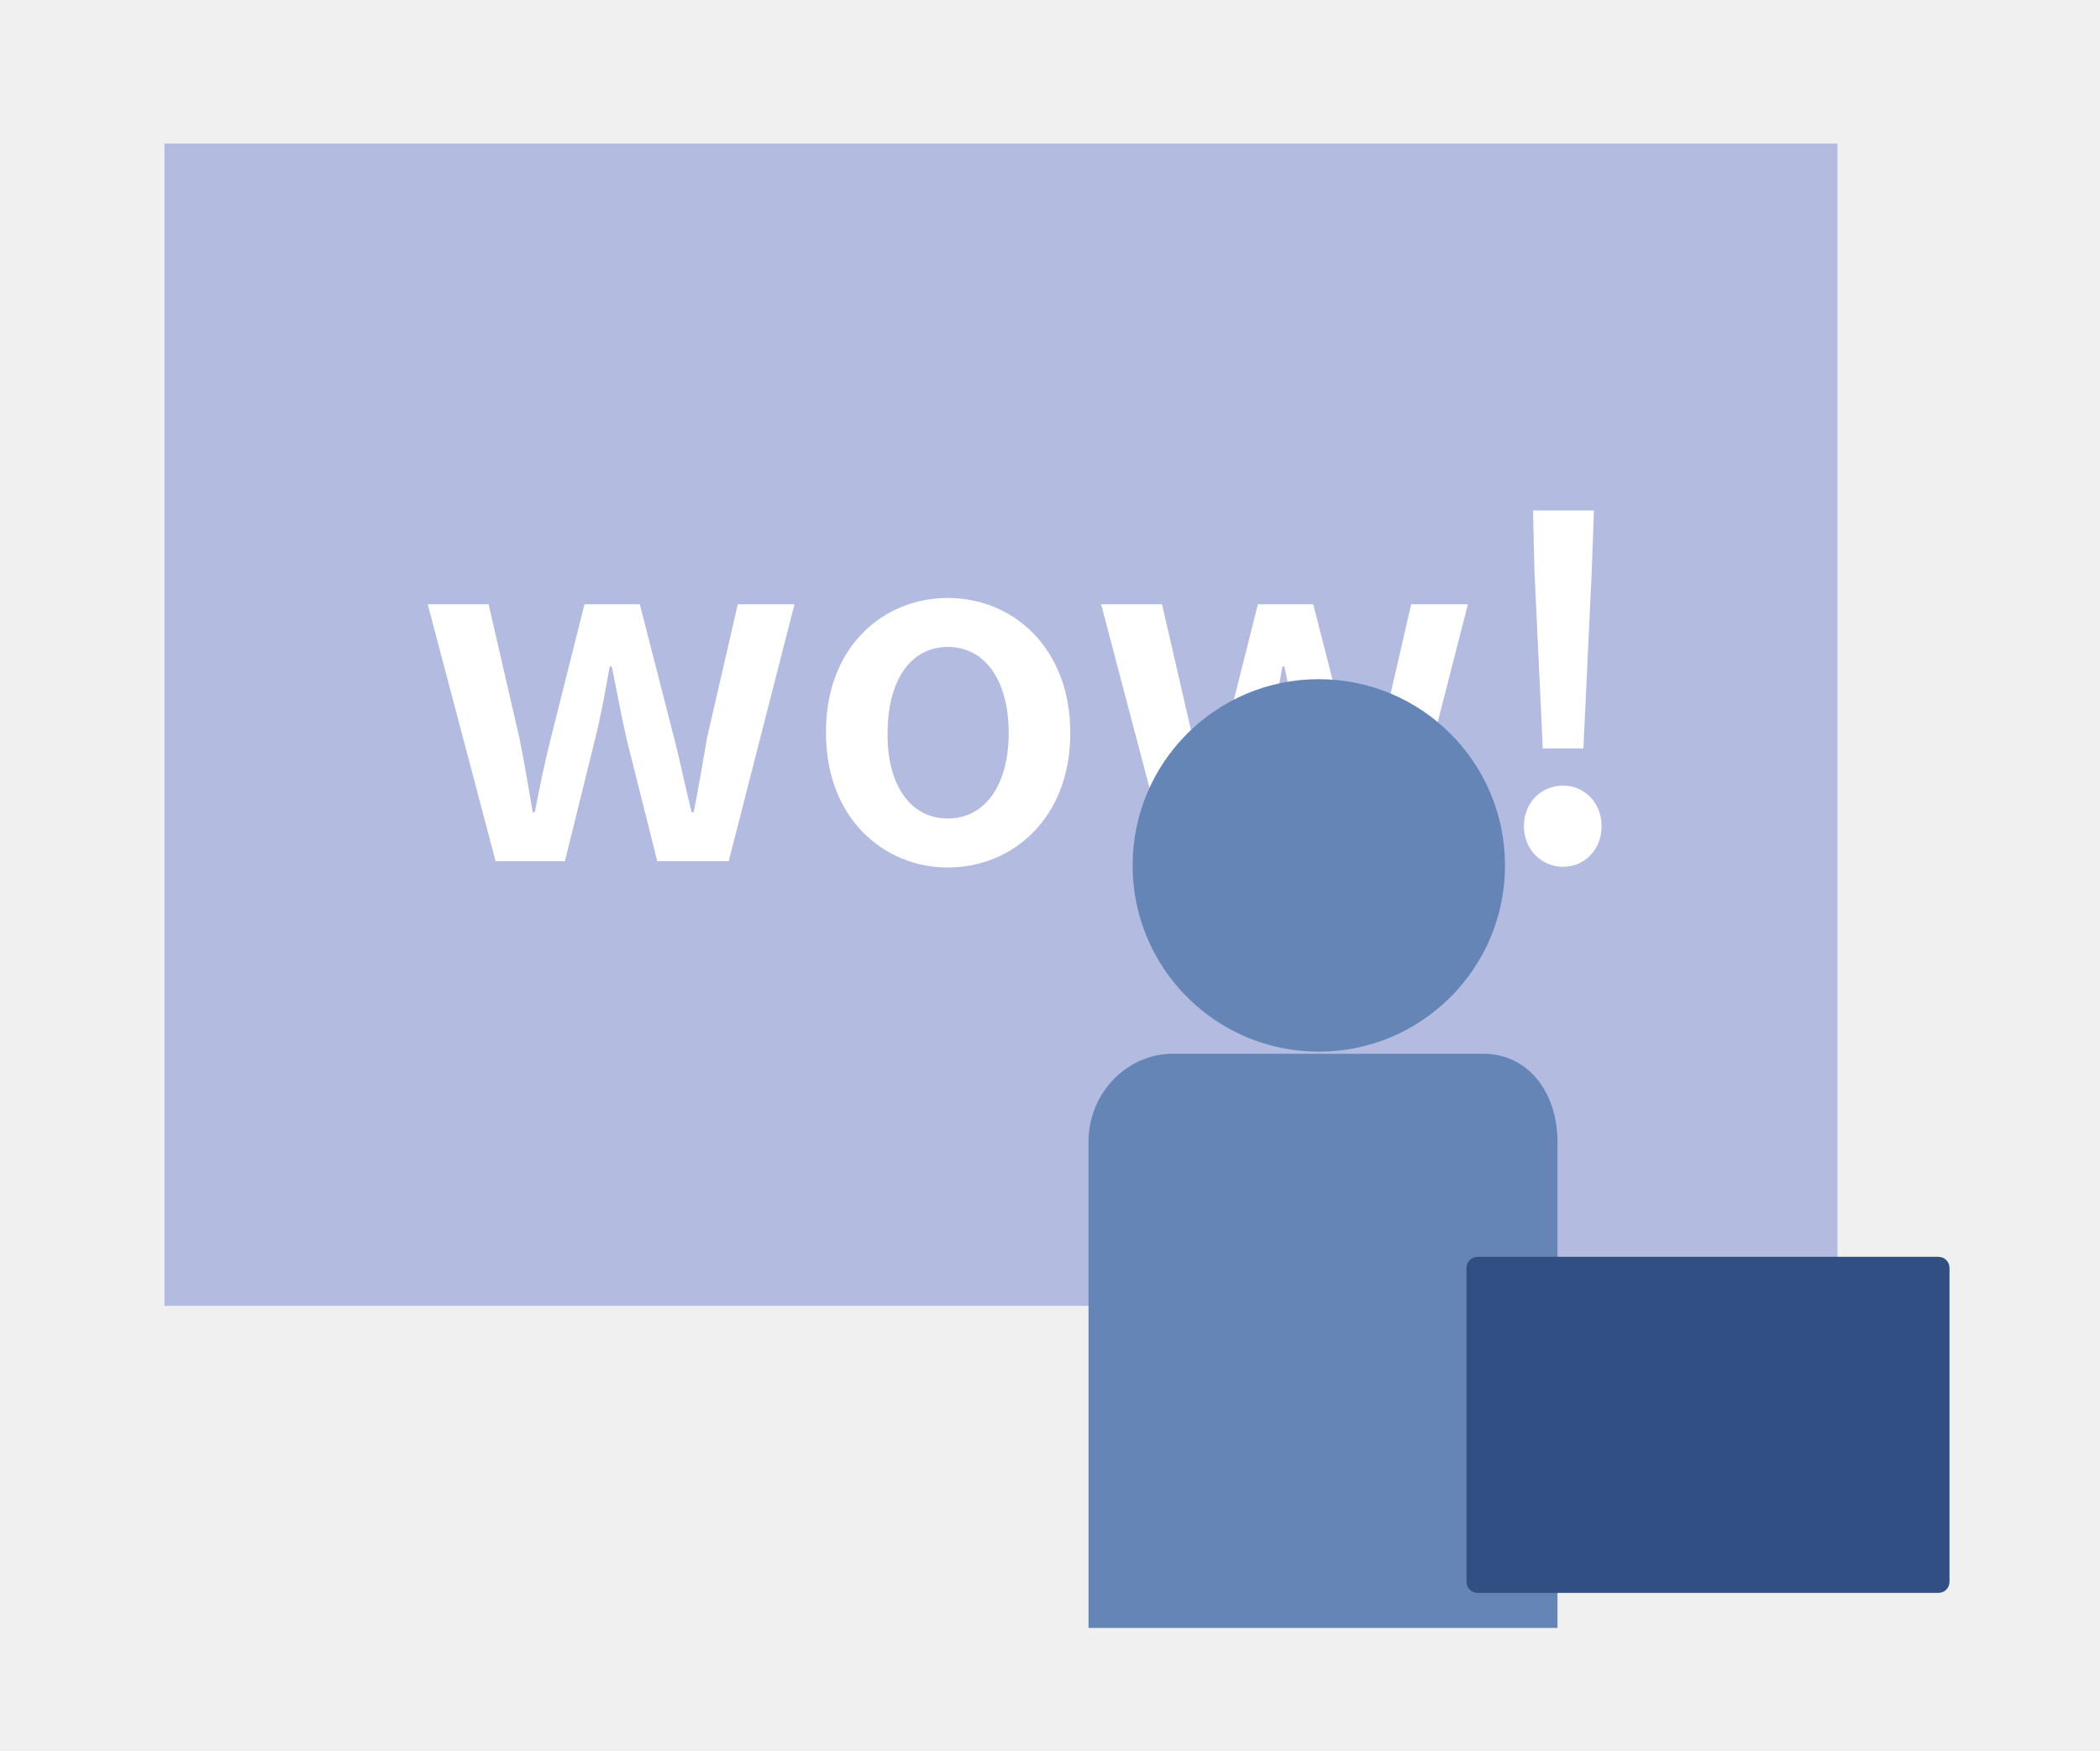
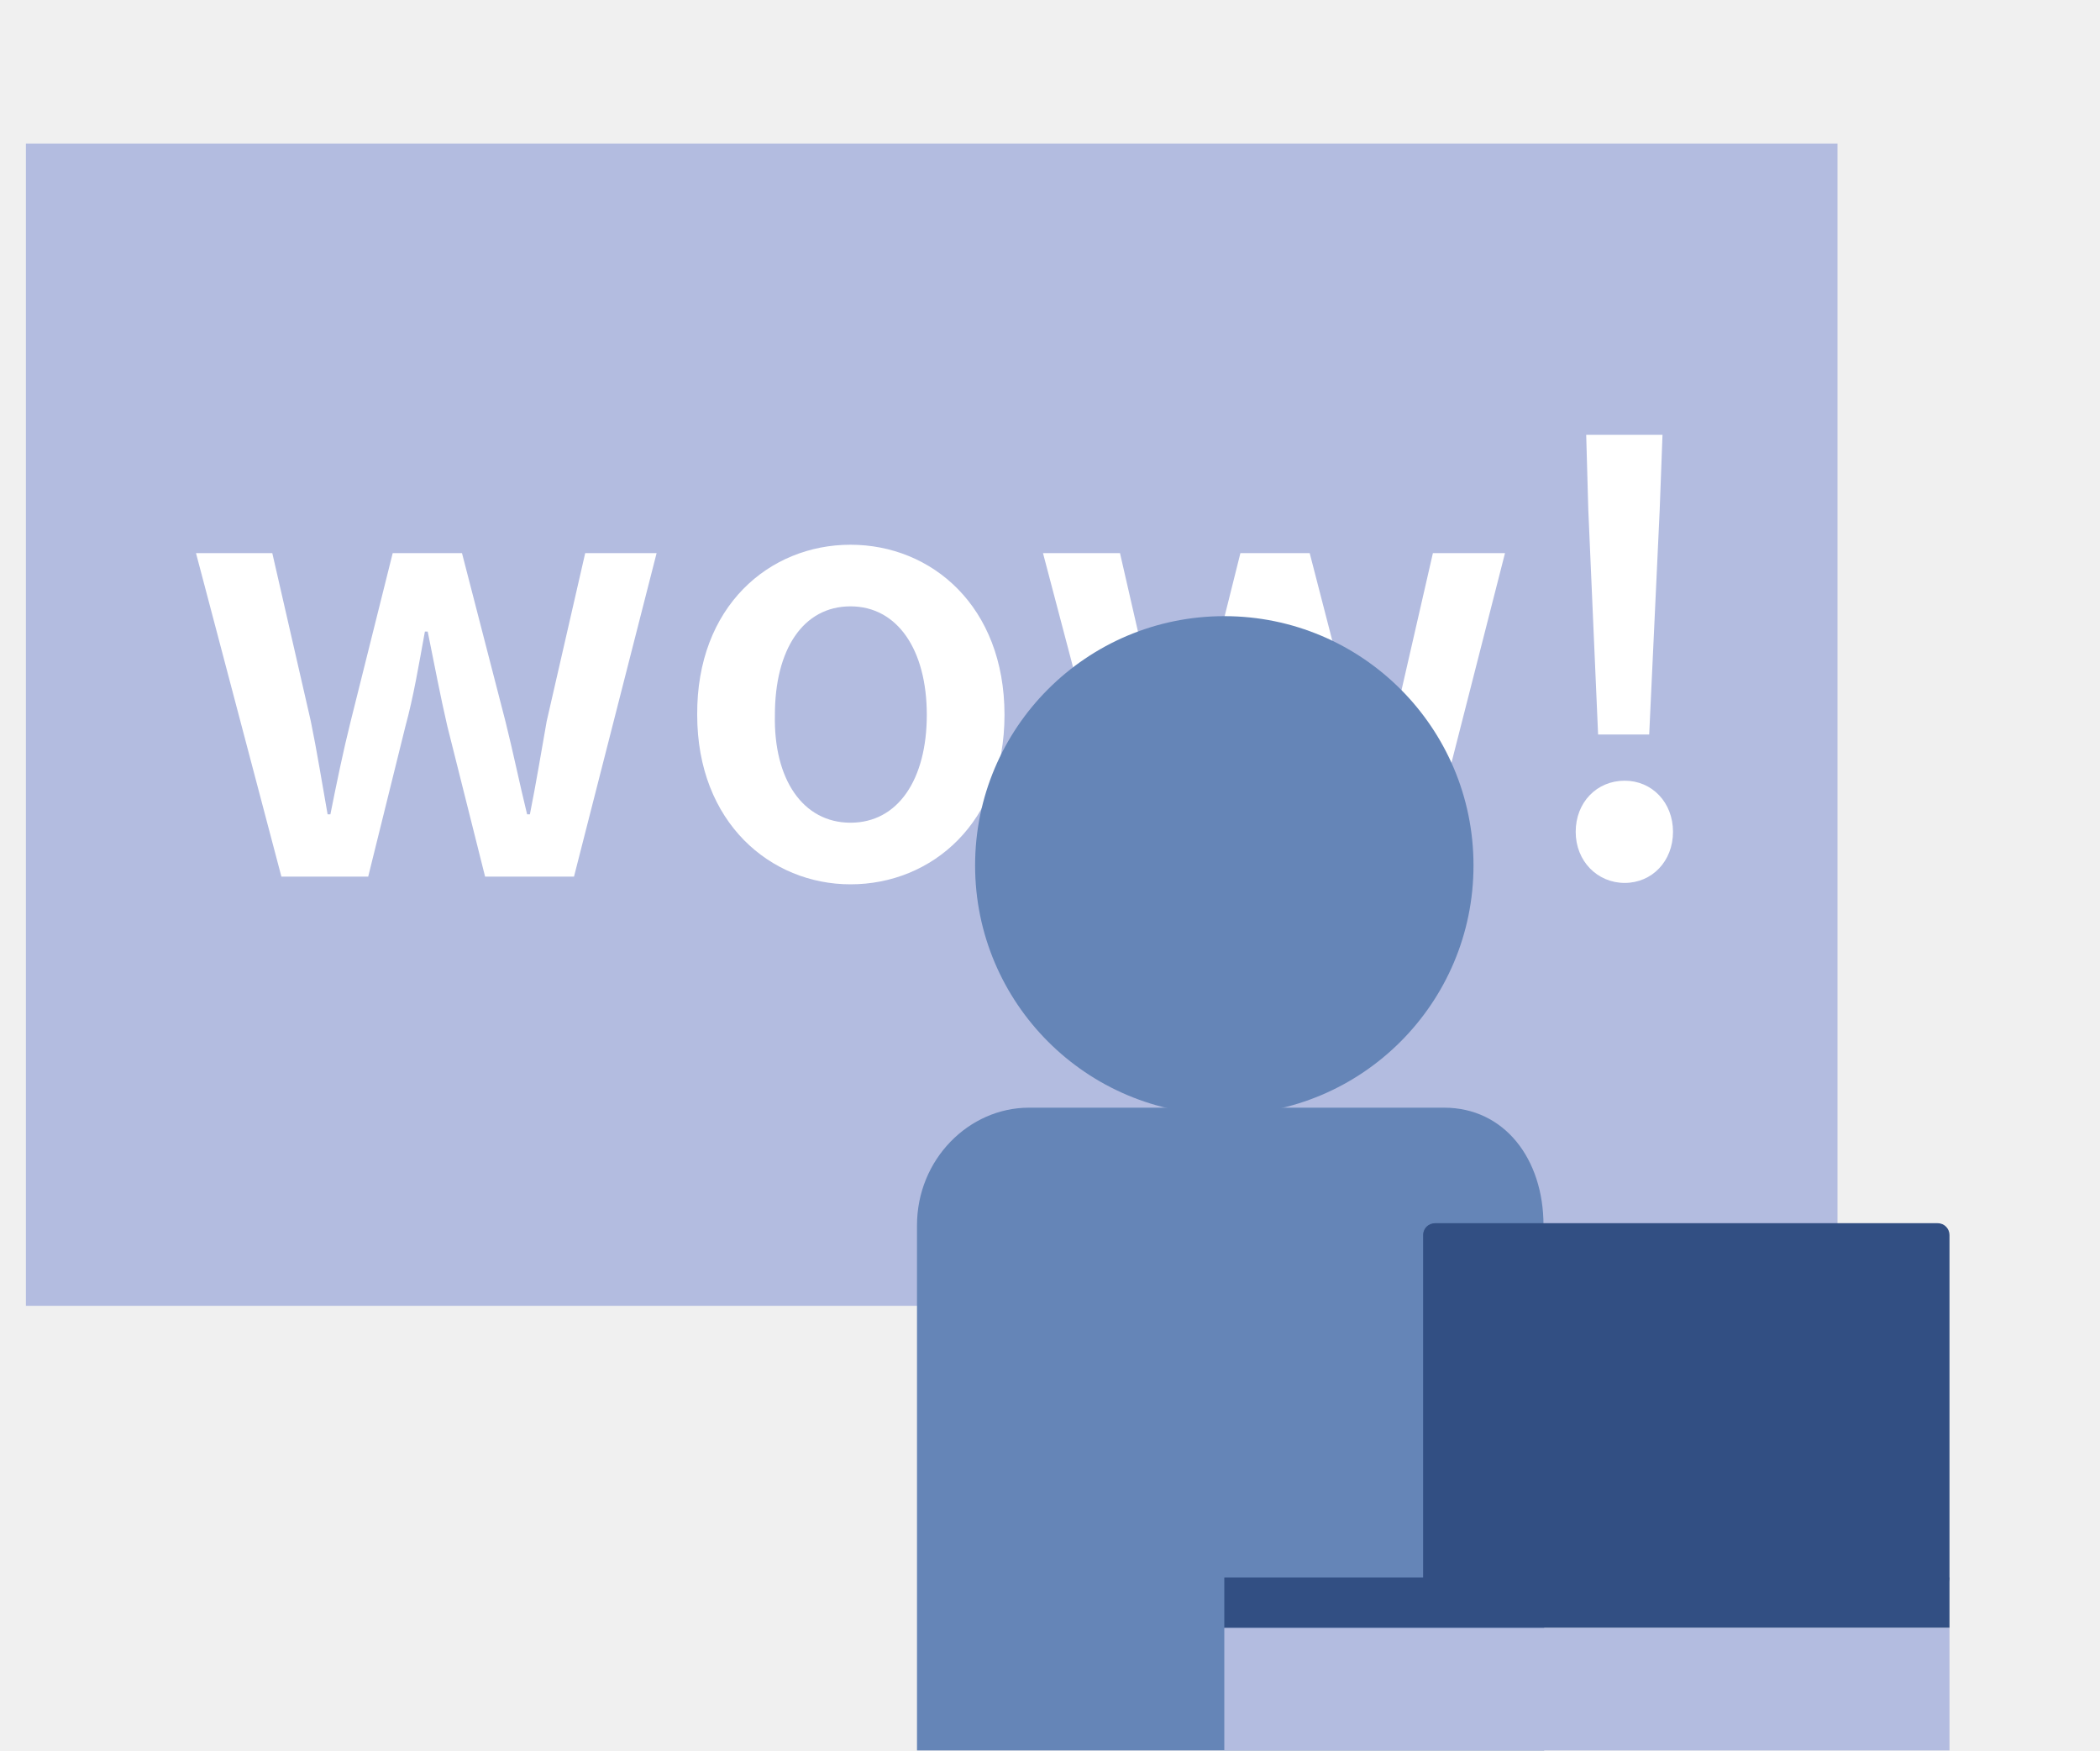
<svg xmlns="http://www.w3.org/2000/svg" version="1.1" id="Layer_1" x="0px" y="0px" viewBox="0 0 300 250" style="enable-background:new 0 0 300 250;" xml:space="preserve">
  <style type="text/css">
	.st0{fill:#B3BCE0;}
	.st1{fill:#FFFFFF;}
	.st2{fill:#6585B7;}
	.st3{fill:#324F83;}
</style>
-   <rect x="23.5" y="20.5" class="st0" width="239" height="166" />
+   <rect x="3.7" y="20.5" class="st0" width="258.8" height="166" />
  <g>
-     <path class="st1" d="M61.1,86.3h8.7l4.4,19.1c0.7,3.5,1.3,7,1.9,10.6h0.3c0.7-3.6,1.4-7.1,2.3-10.6l4.8-19.1h7.9l4.9,19.1   c0.9,3.5,1.6,7,2.5,10.6h0.3c0.7-3.6,1.3-7,1.9-10.6l4.4-19.1h8.1l-9.4,36.7H93.9l-4.3-17.1c-0.8-3.4-1.4-6.8-2.2-10.7h-0.3   c-0.7,3.9-1.3,7.3-2.2,10.8L80.7,123h-9.9L61.1,86.3z" />
-     <path class="st1" d="M135.4,85.4c9.2,0,17.5,7,17.5,19.3c0,12.2-8.3,19.2-17.5,19.2c-9.1,0-17.4-7-17.4-19.2   C117.9,92.4,126.2,85.4,135.4,85.4z M135.4,116.9c5.4,0,8.7-4.9,8.7-12.2c0-7.4-3.3-12.3-8.7-12.3c-5.4,0-8.6,4.9-8.6,12.3   C126.7,112,130,116.9,135.4,116.9z" />
-     <path class="st1" d="M157.3,86.3h8.7l4.4,19.1c0.7,3.5,1.3,7,1.9,10.6h0.3c0.7-3.6,1.4-7.1,2.3-10.6l4.8-19.1h7.9l4.9,19.1   c0.9,3.5,1.6,7,2.5,10.6h0.3c0.7-3.6,1.3-7,1.9-10.6l4.4-19.1h8.1l-9.4,36.7h-10.3l-4.3-17.1c-0.8-3.4-1.4-6.8-2.2-10.7h-0.3   c-0.7,3.9-1.3,7.3-2.2,10.8l-4.2,17.1H167L157.3,86.3z" />
-     <path class="st1" d="M223.3,112.2c3.1,0,5.5,2.5,5.5,5.8s-2.4,5.8-5.5,5.8s-5.6-2.5-5.6-5.8S220.1,112.2,223.3,112.2z M219.2,81.4   l-0.2-8.5h8.7l-0.3,8.5l-1.2,25.5h-5.8L219.2,81.4z" />
+     <path class="st1" d="M28,79h10.9l5.5,24c0.9,4.4,1.6,8.8,2.4,13.3h0.4c0.9-4.5,1.8-8.9,2.9-13.3l6-24h9.9l6.2,24   c1.1,4.4,2,8.8,3.1,13.3h0.4c0.9-4.5,1.6-8.8,2.4-13.3l5.5-24h10.2l-11.8,46.2H69.3l-5.4-21.5c-1-4.3-1.8-8.6-2.8-13.5h-0.4   c-0.9,4.9-1.6,9.2-2.8,13.6l-5.3,21.4H40.2L28,79z" />
+     <path class="st1" d="M121.5,77.8c11.6,0,22,8.8,22,24.3c0,15.4-10.4,24.2-22,24.2c-11.4,0-21.9-8.8-21.9-24.2   C99.5,86.6,109.9,77.8,121.5,77.8z M121.5,117.5c6.8,0,10.9-6.2,10.9-15.4c0-9.3-4.2-15.5-10.9-15.5c-6.8,0-10.8,6.2-10.8,15.5   C110.5,111.3,114.7,117.5,121.5,117.5z" />
+     <path class="st1" d="M149,79H160l5.5,24c0.9,4.4,1.6,8.8,2.4,13.3h0.4c0.9-4.5,1.8-8.9,2.9-13.3l6-24h9.9l6.2,24   c1.1,4.4,2,8.8,3.1,13.3h0.4c0.9-4.5,1.6-8.8,2.4-13.3l5.5-24H215l-11.8,46.2h-13l-5.4-21.5c-1-4.3-1.8-8.6-2.8-13.5h-0.4   c-0.9,4.9-1.6,9.2-2.8,13.6l-5.3,21.5h-12.3L149,79z" />
+     <path class="st1" d="M232.1,111.5c3.9,0,6.9,3.1,6.9,7.3s-3,7.3-6.9,7.3c-3.9,0-7-3.1-7-7.3S228.1,111.5,232.1,111.5z M226.9,72.8   l-0.3-10.7h10.9l-0.4,10.7l-1.5,32.1h-7.3L226.9,72.8z" />
  </g>
-   <circle class="st2" cx="188.4" cy="123.6" r="26.6" />
+   <circle class="st2" cx="174.9" cy="123.6" r="35.6" />
  <g>
-     <path class="st2" d="M222.5,163.1c0-7.1-4.2-12.6-10.6-12.6h-44.4c-6.4,0-12,5.5-12,12.6v69.4h67V163.1z" />
+     <path class="st2" d="M220.5,175c0-9.5-5.6-16.8-14.2-16.8H147c-8.6,0-16,7.4-16,16.8v75h89.6V175z" />
  </g>
-   <path class="st3" d="M278.5,225.9c0,0.9-0.7,1.6-1.6,1.6h-65.8c-0.9,0-1.6-0.7-1.6-1.6v-44.8c0-0.9,0.7-1.6,1.6-1.6h65.8  c0.9,0,1.6,0.7,1.6,1.6V225.9z" />
+   <path class="st3" d="M278.5,225.3c0,1-0.8,1.7-1.7,1.7H205c-1,0-1.7-0.8-1.7-1.7v-48.9c0-1,0.8-1.7,1.7-1.7h71.8  c1,0,1.7,0.8,1.7,1.7V225.3z" />
+   <rect x="174.9" y="225.3" class="st3" width="103.6" height="7.2" />
+   <rect x="174.9" y="232.5" class="st0" width="103.6" height="17.5" />
</svg>
